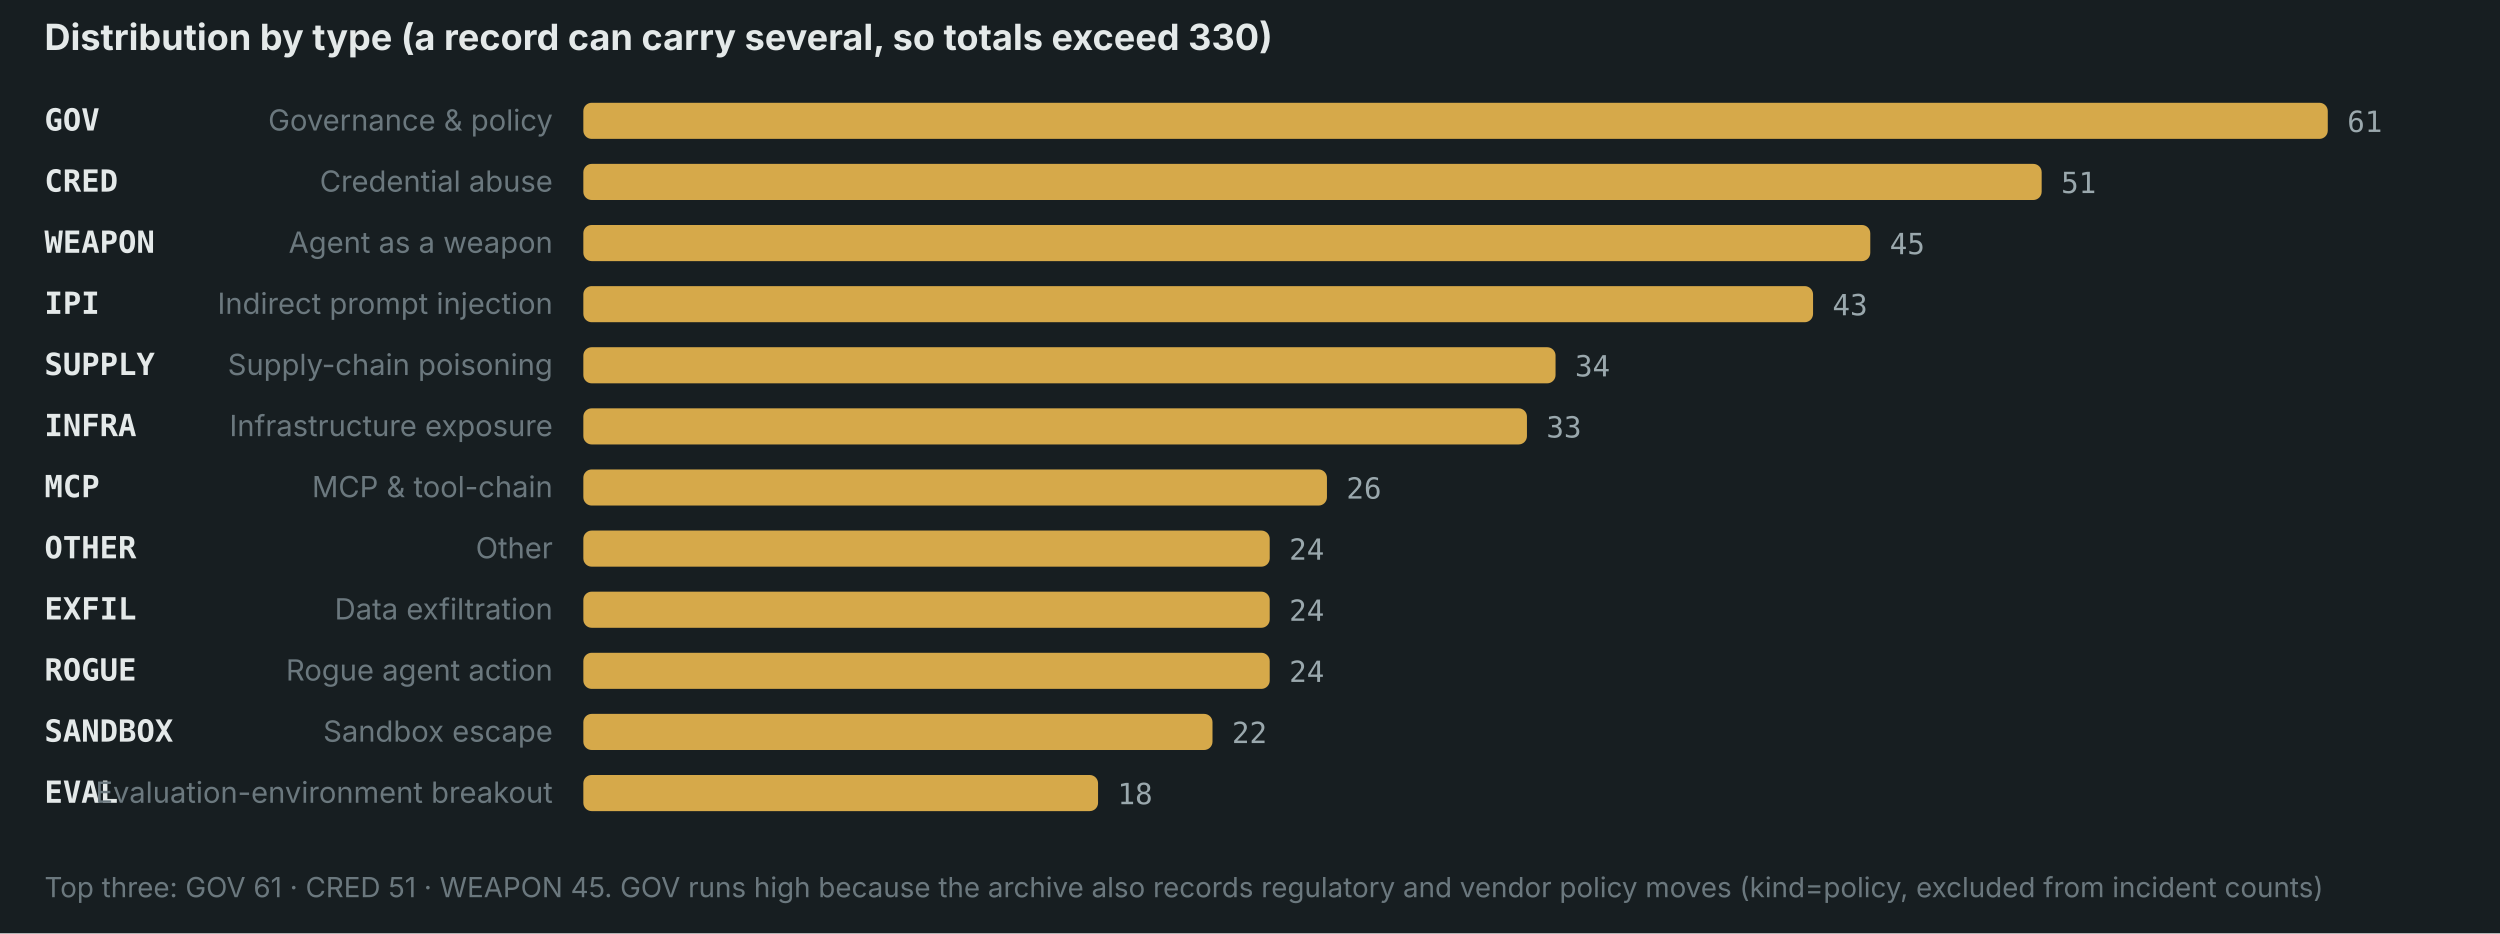
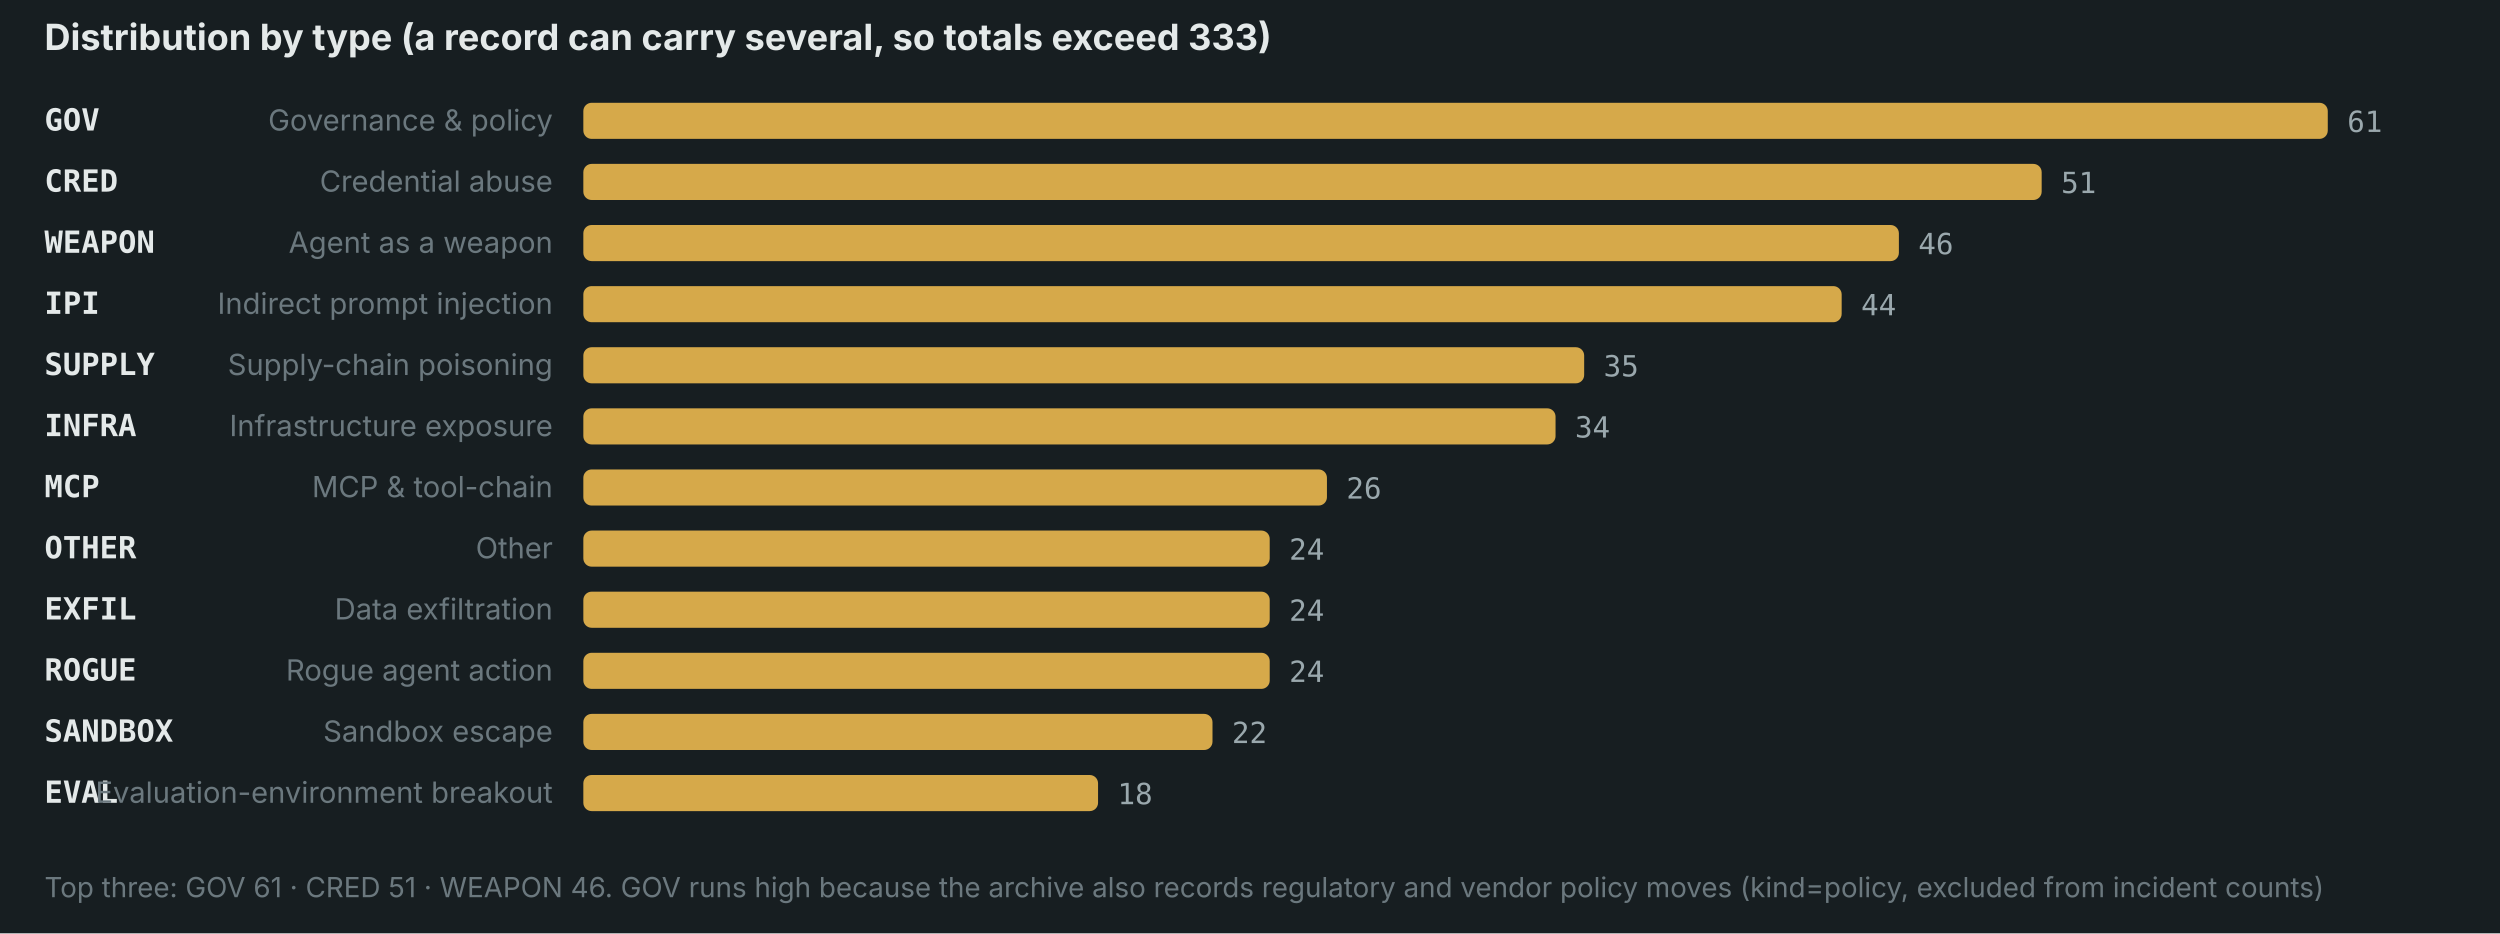
<svg xmlns="http://www.w3.org/2000/svg" viewBox="0 0 900 336" width="900" height="336" role="img" font-family="ui-sans-serif,-apple-system,'Segoe UI','PingFang SC','Microsoft YaHei',sans-serif">
  <rect width="900" height="336" fill="#171E21" />
-   <text x="16" y="18" font-size="13" font-weight="700" fill="#E4E9E9">Distribution by type (a record can carry several, so totals exceed 330)</text>
+   <text x="16" y="18" font-size="13" font-weight="700" fill="#E4E9E9">Distribution by type (a record can carry several, so totals exceed 333)</text>
  <text x="16" y="47" font-size="11" fill="#E4E9E9" font-family="ui-monospace,'SF Mono','Cascadia Mono','Consolas',monospace" font-weight="600">GOV</text>
  <text x="199" y="47" font-size="10.5" text-anchor="end" fill="#6B787E">Governance &amp; policy</text>
  <rect x="210" y="37" width="628.0" height="13" rx="3" fill="#D6A94A" />
  <text x="845.0" y="47.5" font-size="10.5" fill="#9AA8AD" font-family="ui-monospace,'SF Mono','Cascadia Mono','Consolas',monospace">61</text>
  <text x="16" y="69" font-size="11" fill="#E4E9E9" font-family="ui-monospace,'SF Mono','Cascadia Mono','Consolas',monospace" font-weight="600">CRED</text>
  <text x="199" y="69" font-size="10.5" text-anchor="end" fill="#6B787E">Credential abuse</text>
  <rect x="210" y="59" width="525.0" height="13" rx="3" fill="#D6A94A" />
  <text x="742.0" y="69.5" font-size="10.5" fill="#9AA8AD" font-family="ui-monospace,'SF Mono','Cascadia Mono','Consolas',monospace">51</text>
  <text x="16" y="91" font-size="11" fill="#E4E9E9" font-family="ui-monospace,'SF Mono','Cascadia Mono','Consolas',monospace" font-weight="600">WEAPON</text>
  <text x="199" y="91" font-size="10.5" text-anchor="end" fill="#6B787E">Agent as a weapon</text>
-   <rect x="210" y="81" width="463.3" height="13" rx="3" fill="#D6A94A" />
-   <text x="680.3" y="91.5" font-size="10.5" fill="#9AA8AD" font-family="ui-monospace,'SF Mono','Cascadia Mono','Consolas',monospace">45</text>
+   <rect x="210" y="81" width="473.6" height="13" rx="3" fill="#D6A94A" />
+   <text x="690.6" y="91.5" font-size="10.5" fill="#9AA8AD" font-family="ui-monospace,'SF Mono','Cascadia Mono','Consolas',monospace">46</text>
  <text x="16" y="113" font-size="11" fill="#E4E9E9" font-family="ui-monospace,'SF Mono','Cascadia Mono','Consolas',monospace" font-weight="600">IPI</text>
  <text x="199" y="113" font-size="10.5" text-anchor="end" fill="#6B787E">Indirect prompt injection</text>
-   <rect x="210" y="103" width="442.7" height="13" rx="3" fill="#D6A94A" />
-   <text x="659.7" y="113.5" font-size="10.5" fill="#9AA8AD" font-family="ui-monospace,'SF Mono','Cascadia Mono','Consolas',monospace">43</text>
+   <rect x="210" y="103" width="453.0" height="13" rx="3" fill="#D6A94A" />
+   <text x="670.0" y="113.5" font-size="10.5" fill="#9AA8AD" font-family="ui-monospace,'SF Mono','Cascadia Mono','Consolas',monospace">44</text>
  <text x="16" y="135" font-size="11" fill="#E4E9E9" font-family="ui-monospace,'SF Mono','Cascadia Mono','Consolas',monospace" font-weight="600">SUPPLY</text>
  <text x="199" y="135" font-size="10.5" text-anchor="end" fill="#6B787E">Supply-chain poisoning</text>
-   <rect x="210" y="125" width="350.0" height="13" rx="3" fill="#D6A94A" />
-   <text x="567.0" y="135.5" font-size="10.5" fill="#9AA8AD" font-family="ui-monospace,'SF Mono','Cascadia Mono','Consolas',monospace">34</text>
+   <rect x="210" y="125" width="360.3" height="13" rx="3" fill="#D6A94A" />
+   <text x="577.3" y="135.5" font-size="10.5" fill="#9AA8AD" font-family="ui-monospace,'SF Mono','Cascadia Mono','Consolas',monospace">35</text>
  <text x="16" y="157" font-size="11" fill="#E4E9E9" font-family="ui-monospace,'SF Mono','Cascadia Mono','Consolas',monospace" font-weight="600">INFRA</text>
  <text x="199" y="157" font-size="10.5" text-anchor="end" fill="#6B787E">Infrastructure exposure</text>
-   <rect x="210" y="147" width="339.7" height="13" rx="3" fill="#D6A94A" />
-   <text x="556.7" y="157.5" font-size="10.5" fill="#9AA8AD" font-family="ui-monospace,'SF Mono','Cascadia Mono','Consolas',monospace">33</text>
+   <rect x="210" y="147" width="350.0" height="13" rx="3" fill="#D6A94A" />
+   <text x="567.0" y="157.5" font-size="10.5" fill="#9AA8AD" font-family="ui-monospace,'SF Mono','Cascadia Mono','Consolas',monospace">34</text>
  <text x="16" y="179" font-size="11" fill="#E4E9E9" font-family="ui-monospace,'SF Mono','Cascadia Mono','Consolas',monospace" font-weight="600">MCP</text>
  <text x="199" y="179" font-size="10.5" text-anchor="end" fill="#6B787E">MCP &amp; tool-chain</text>
  <rect x="210" y="169" width="267.7" height="13" rx="3" fill="#D6A94A" />
  <text x="484.7" y="179.5" font-size="10.5" fill="#9AA8AD" font-family="ui-monospace,'SF Mono','Cascadia Mono','Consolas',monospace">26</text>
  <text x="16" y="201" font-size="11" fill="#E4E9E9" font-family="ui-monospace,'SF Mono','Cascadia Mono','Consolas',monospace" font-weight="600">OTHER</text>
  <text x="199" y="201" font-size="10.5" text-anchor="end" fill="#6B787E">Other</text>
  <rect x="210" y="191" width="247.1" height="13" rx="3" fill="#D6A94A" />
  <text x="464.1" y="201.5" font-size="10.5" fill="#9AA8AD" font-family="ui-monospace,'SF Mono','Cascadia Mono','Consolas',monospace">24</text>
  <text x="16" y="223" font-size="11" fill="#E4E9E9" font-family="ui-monospace,'SF Mono','Cascadia Mono','Consolas',monospace" font-weight="600">EXFIL</text>
  <text x="199" y="223" font-size="10.5" text-anchor="end" fill="#6B787E">Data exfiltration</text>
  <rect x="210" y="213" width="247.1" height="13" rx="3" fill="#D6A94A" />
  <text x="464.1" y="223.5" font-size="10.5" fill="#9AA8AD" font-family="ui-monospace,'SF Mono','Cascadia Mono','Consolas',monospace">24</text>
  <text x="16" y="245" font-size="11" fill="#E4E9E9" font-family="ui-monospace,'SF Mono','Cascadia Mono','Consolas',monospace" font-weight="600">ROGUE</text>
  <text x="199" y="245" font-size="10.5" text-anchor="end" fill="#6B787E">Rogue agent action</text>
  <rect x="210" y="235" width="247.1" height="13" rx="3" fill="#D6A94A" />
  <text x="464.1" y="245.5" font-size="10.5" fill="#9AA8AD" font-family="ui-monospace,'SF Mono','Cascadia Mono','Consolas',monospace">24</text>
  <text x="16" y="267" font-size="11" fill="#E4E9E9" font-family="ui-monospace,'SF Mono','Cascadia Mono','Consolas',monospace" font-weight="600">SANDBOX</text>
  <text x="199" y="267" font-size="10.5" text-anchor="end" fill="#6B787E">Sandbox escape</text>
  <rect x="210" y="257" width="226.5" height="13" rx="3" fill="#D6A94A" />
  <text x="443.5" y="267.5" font-size="10.5" fill="#9AA8AD" font-family="ui-monospace,'SF Mono','Cascadia Mono','Consolas',monospace">22</text>
  <text x="16" y="289" font-size="11" fill="#E4E9E9" font-family="ui-monospace,'SF Mono','Cascadia Mono','Consolas',monospace" font-weight="600">EVAL</text>
  <text x="199" y="289" font-size="10.5" text-anchor="end" fill="#6B787E">Evaluation-environment breakout</text>
  <rect x="210" y="279" width="185.3" height="13" rx="3" fill="#D6A94A" />
  <text x="402.3" y="289.5" font-size="10.5" fill="#9AA8AD" font-family="ui-monospace,'SF Mono','Cascadia Mono','Consolas',monospace">18</text>
-   <text x="16" y="323" font-size="10" fill="#6B787E">Top three: GOV 61 · CRED 51 · WEAPON 45. GOV runs high because the archive also records regulatory and vendor policy moves (kind=policy, excluded from incident counts)</text>
+   <text x="16" y="323" font-size="10" fill="#6B787E">Top three: GOV 61 · CRED 51 · WEAPON 46. GOV runs high because the archive also records regulatory and vendor policy moves (kind=policy, excluded from incident counts)</text>
</svg>
